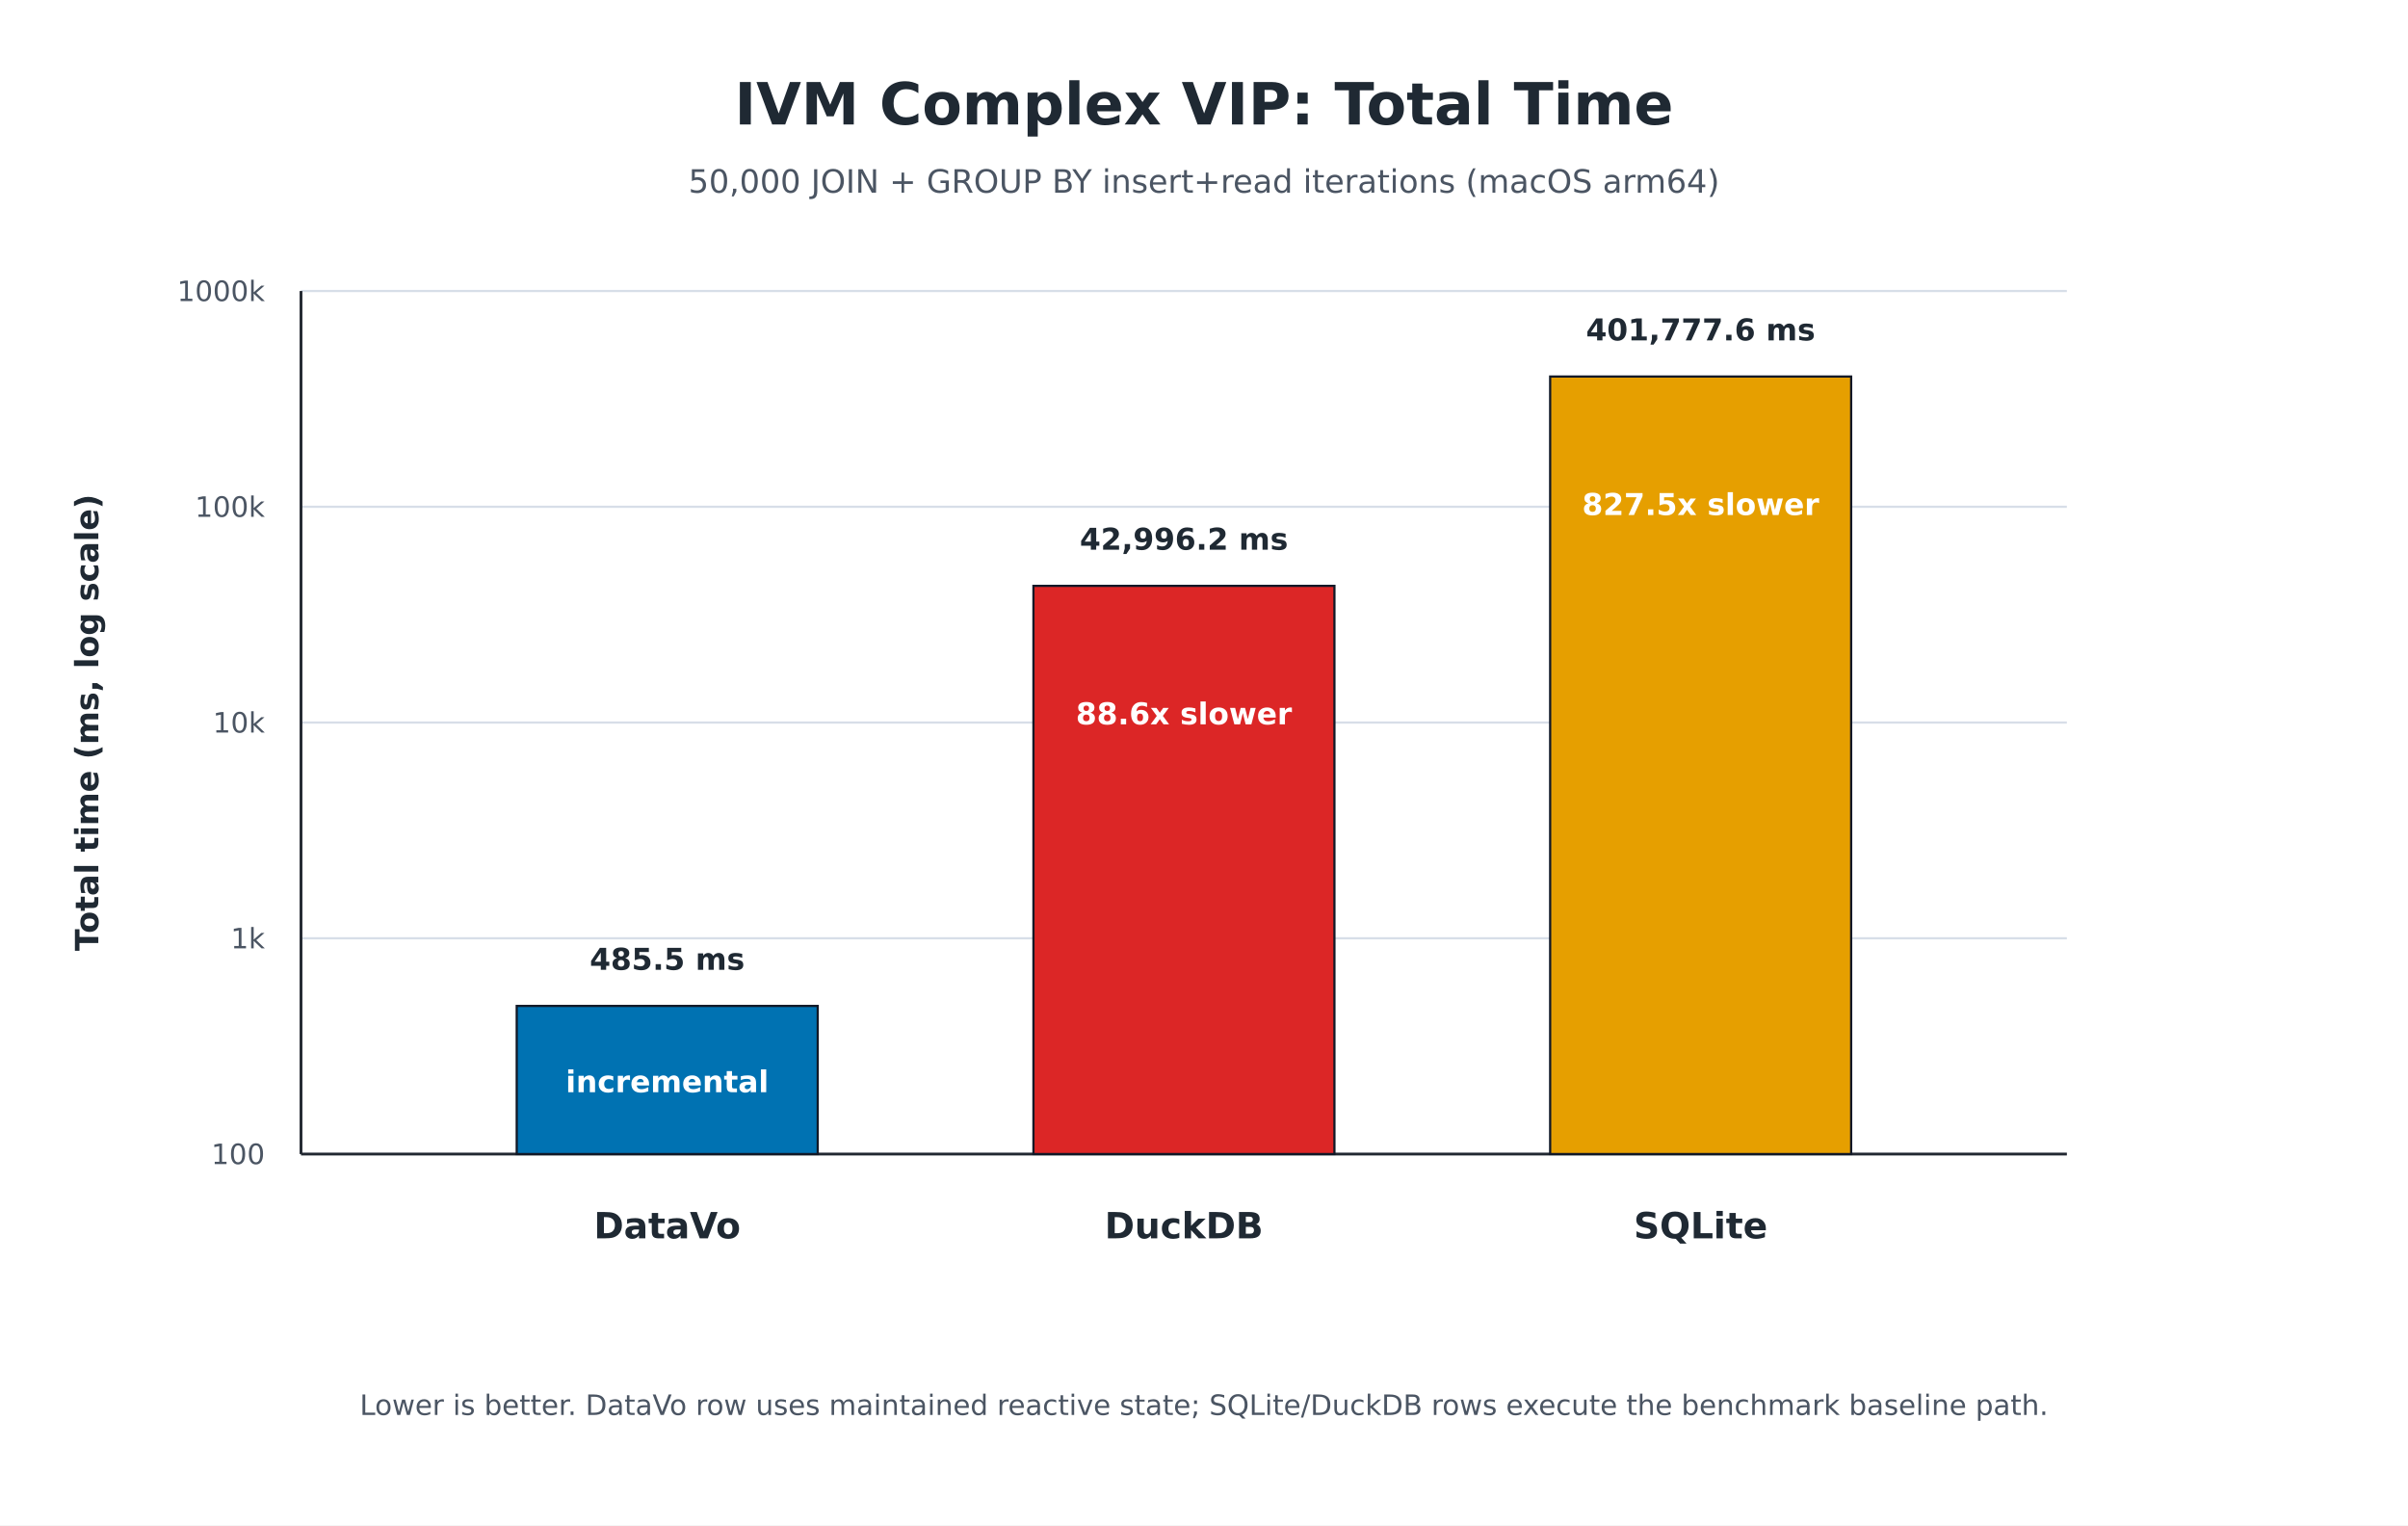
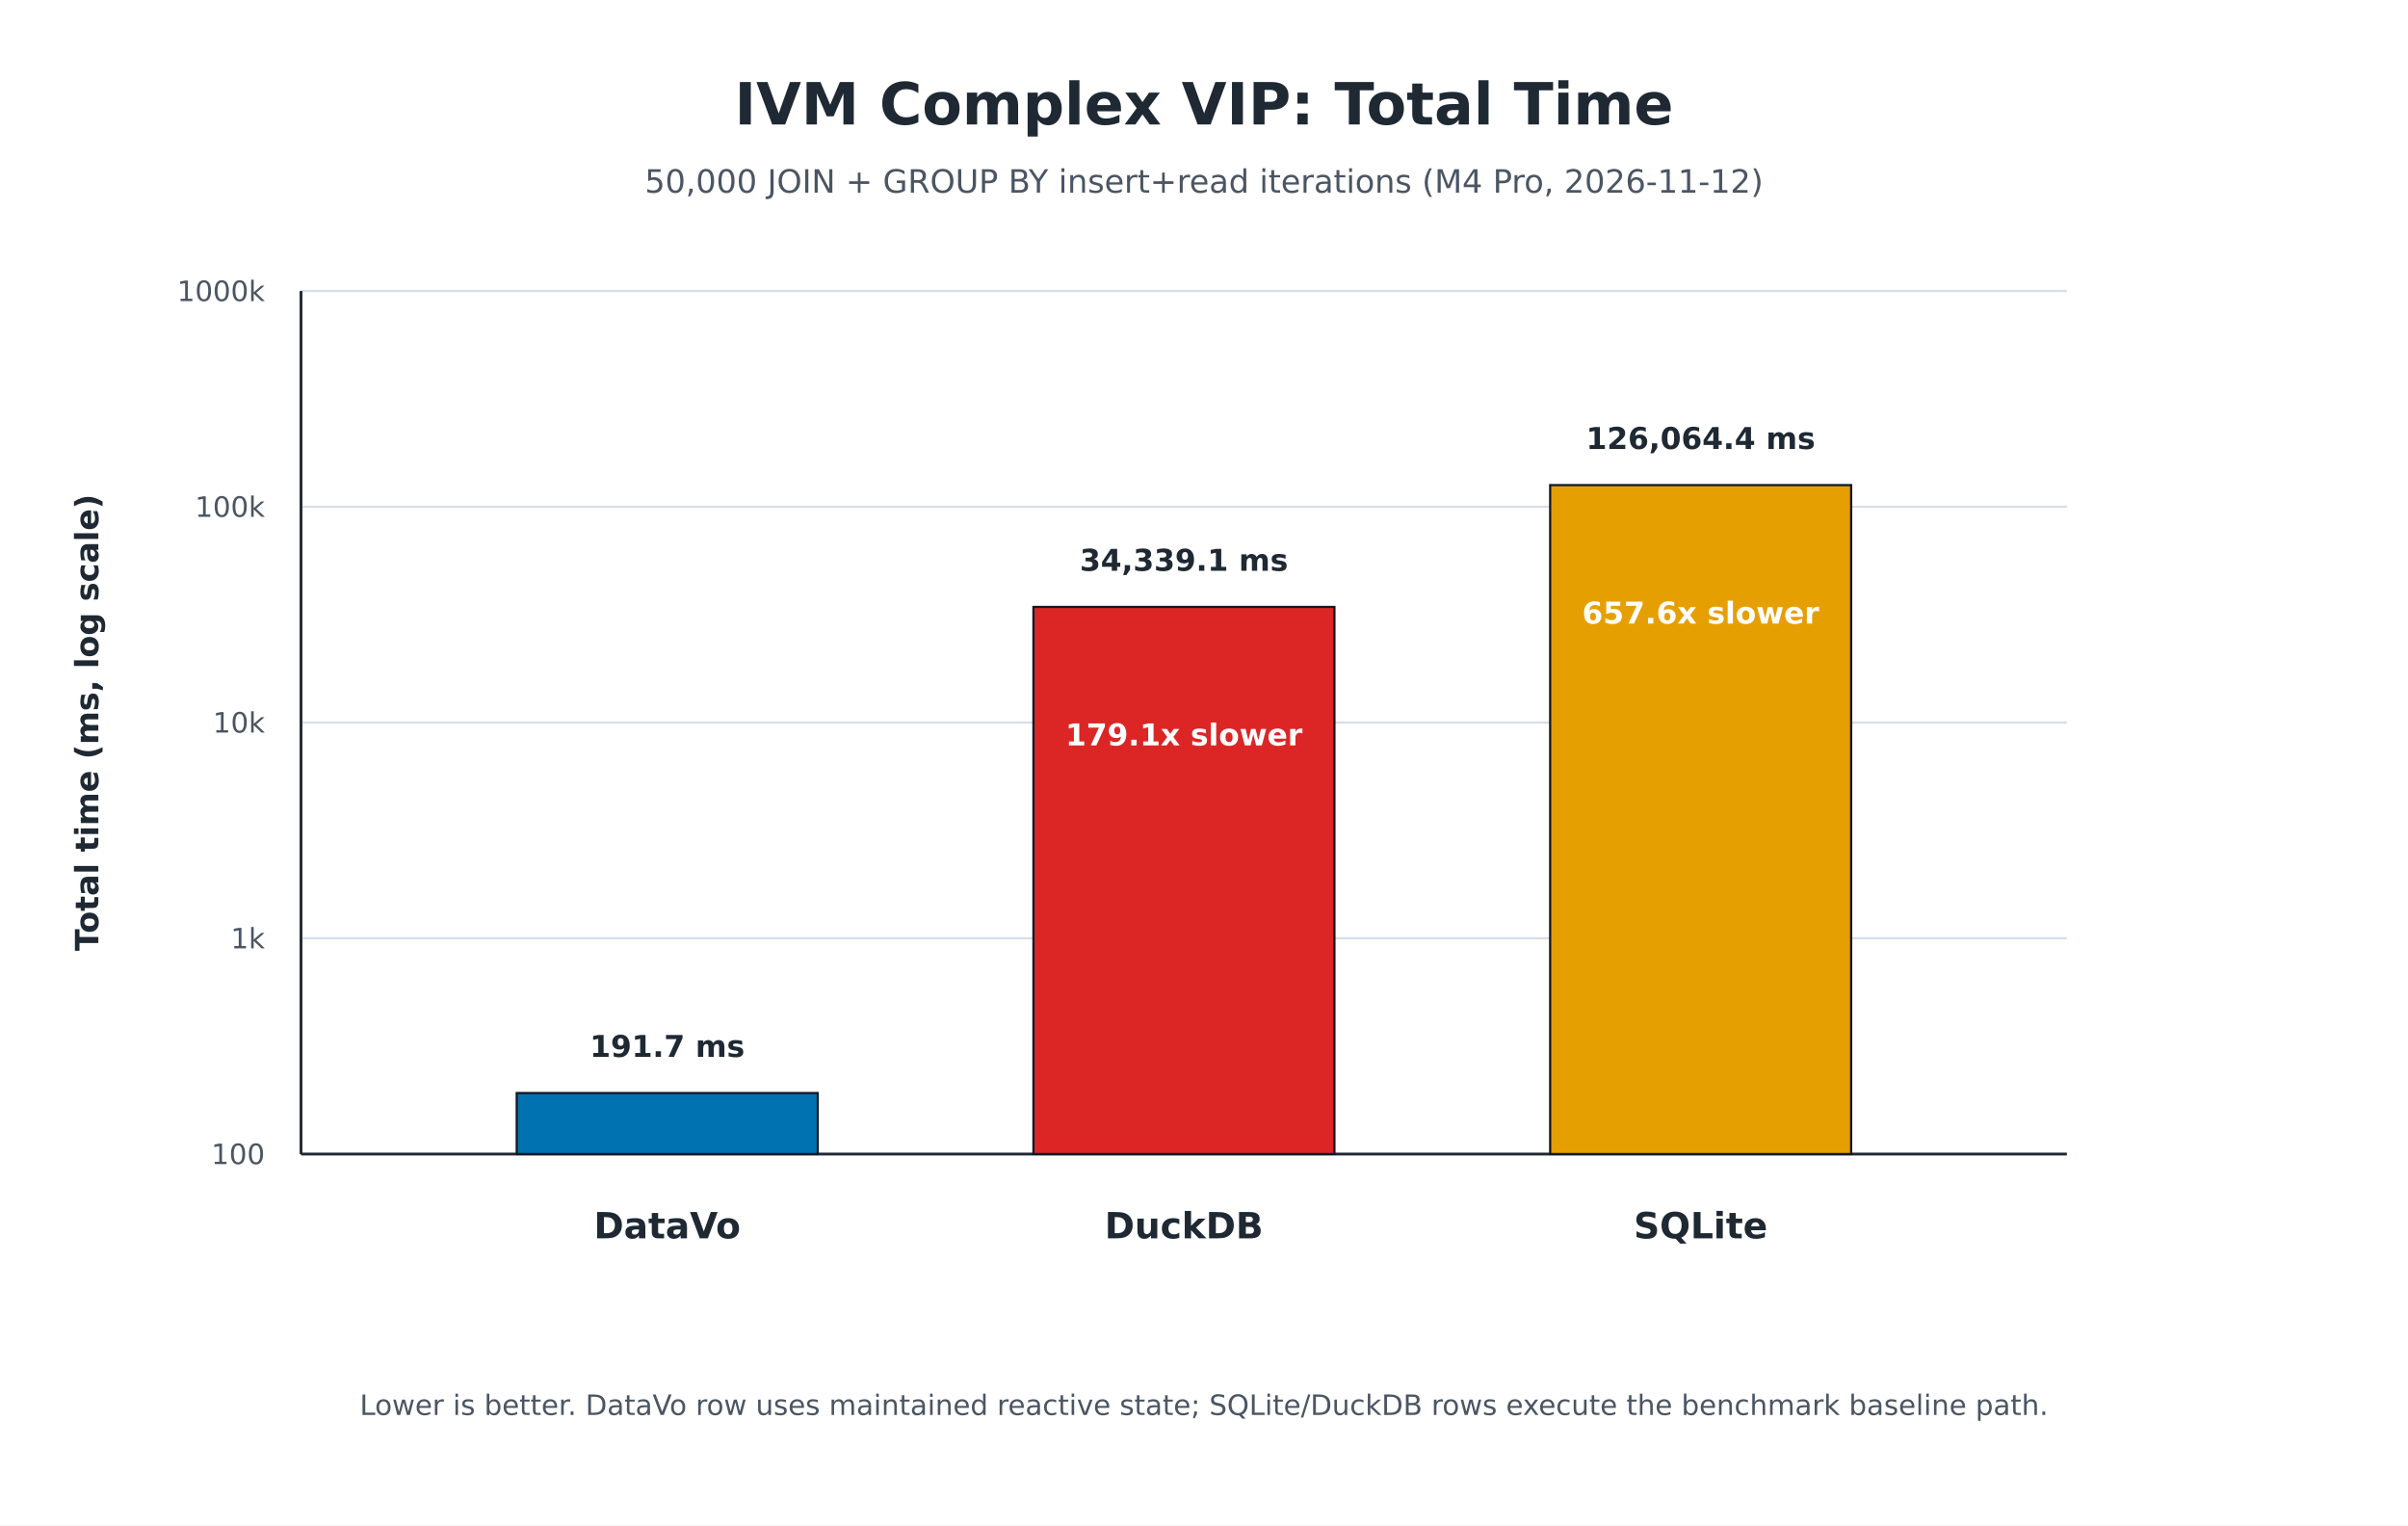
<svg xmlns="http://www.w3.org/2000/svg" width="1200" height="760" viewBox="0 0 1200 760">
  <rect width="100%" height="100%" fill="white" />
  <text x="600.0" y="62.0" text-anchor="middle" font-family="DejaVu Sans, Arial, sans-serif" font-size="29" font-weight="700" fill="#1F2933">IVM Complex VIP: Total Time</text>
-   <text x="600.0" y="96.0" text-anchor="middle" font-family="DejaVu Sans, Arial, sans-serif" font-size="16" font-weight="400" fill="#4B5563">50,000 JOIN + GROUP BY insert+read iterations (macOS arm64)</text>
+   <text x="600.0" y="96.0" text-anchor="middle" font-family="DejaVu Sans, Arial, sans-serif" font-size="16" font-weight="400" fill="#4B5563">50,000 JOIN + GROUP BY insert+read iterations (M4 Pro, 2026-11-12)</text>
  <line x1="150.0" y1="575.0" x2="1030.0" y2="575.0" stroke="#D7DEE8" stroke-width="1.1" />
  <text x="132.0" y="580.0" text-anchor="end" font-family="DejaVu Sans, Arial, sans-serif" font-size="14" font-weight="400" fill="#4B5563">100</text>
  <line x1="150.0" y1="467.5" x2="1030.0" y2="467.5" stroke="#D7DEE8" stroke-width="1.1" />
  <text x="132.0" y="472.5" text-anchor="end" font-family="DejaVu Sans, Arial, sans-serif" font-size="14" font-weight="400" fill="#4B5563">1k</text>
  <line x1="150.0" y1="360.0" x2="1030.0" y2="360.0" stroke="#D7DEE8" stroke-width="1.1" />
  <text x="132.0" y="365.0" text-anchor="end" font-family="DejaVu Sans, Arial, sans-serif" font-size="14" font-weight="400" fill="#4B5563">10k</text>
  <line x1="150.0" y1="252.5" x2="1030.0" y2="252.5" stroke="#D7DEE8" stroke-width="1.1" />
  <text x="132.0" y="257.5" text-anchor="end" font-family="DejaVu Sans, Arial, sans-serif" font-size="14" font-weight="400" fill="#4B5563">100k</text>
  <line x1="150.0" y1="145.0" x2="1030.0" y2="145.0" stroke="#D7DEE8" stroke-width="1.1" />
  <text x="132.0" y="150.0" text-anchor="end" font-family="DejaVu Sans, Arial, sans-serif" font-size="14" font-weight="400" fill="#4B5563">1000k</text>
  <line x1="150.0" y1="145.0" x2="150.0" y2="575.0" stroke="#222831" stroke-width="1.4" />
  <line x1="150.0" y1="575.0" x2="1030.0" y2="575.0" stroke="#222831" stroke-width="1.4" />
  <text transform="rotate(-90 49 360.0)" x="49.0" y="360.0" text-anchor="middle" font-family="DejaVu Sans, Arial, sans-serif" font-size="16" font-weight="700" fill="#1F2933">Total time (ms, log scale)</text>
-   <rect x="257.5" y="501.2" width="150.0" height="73.8" fill="#0072B2" stroke="#111827" stroke-width="1.1" />
+   <rect x="257.5" y="544.6" width="150.0" height="30.4" fill="#0072B2" stroke="#111827" stroke-width="1.1" />
  <text x="332.5" y="617.0" text-anchor="middle" font-family="DejaVu Sans, Arial, sans-serif" font-size="18" font-weight="700" fill="#1F2933">DataVo</text>
-   <text x="332.5" y="483.2" text-anchor="middle" font-family="DejaVu Sans, Arial, sans-serif" font-size="15" font-weight="700" fill="#1F2933">485.5 ms</text>
-   <text x="332.5" y="544.2" text-anchor="middle" font-family="DejaVu Sans, Arial, sans-serif" font-size="15" font-weight="700" fill="#FFFFFF">incremental</text>
-   <rect x="515.0" y="291.9" width="150.0" height="283.1" fill="#DC2626" stroke="#111827" stroke-width="1.1" />
+   <text x="332.5" y="526.6" text-anchor="middle" font-family="DejaVu Sans, Arial, sans-serif" font-size="15" font-weight="700" fill="#1F2933">191.7 ms</text>
+   <text x="332.5" y="587.6" text-anchor="middle" font-family="DejaVu Sans, Arial, sans-serif" font-size="15" font-weight="700" fill="#FFFFFF">incremental</text>
+   <rect x="515.0" y="302.4" width="150.0" height="272.6" fill="#DC2626" stroke="#111827" stroke-width="1.1" />
  <text x="590.0" y="617.0" text-anchor="middle" font-family="DejaVu Sans, Arial, sans-serif" font-size="18" font-weight="700" fill="#1F2933">DuckDB</text>
-   <text x="590.0" y="273.9" text-anchor="middle" font-family="DejaVu Sans, Arial, sans-serif" font-size="15" font-weight="700" fill="#1F2933">42,996.2 ms</text>
-   <text x="590.0" y="360.9" text-anchor="middle" font-family="DejaVu Sans, Arial, sans-serif" font-size="15" font-weight="700" fill="#FFFFFF">88.6x slower</text>
-   <rect x="772.5" y="187.6" width="150.0" height="387.4" fill="#E69F00" stroke="#111827" stroke-width="1.1" />
+   <text x="590.0" y="284.4" text-anchor="middle" font-family="DejaVu Sans, Arial, sans-serif" font-size="15" font-weight="700" fill="#1F2933">34,339.1 ms</text>
+   <text x="590.0" y="371.4" text-anchor="middle" font-family="DejaVu Sans, Arial, sans-serif" font-size="15" font-weight="700" fill="#FFFFFF">179.1x slower</text>
+   <rect x="772.5" y="241.7" width="150.0" height="333.3" fill="#E69F00" stroke="#111827" stroke-width="1.1" />
  <text x="847.5" y="617.0" text-anchor="middle" font-family="DejaVu Sans, Arial, sans-serif" font-size="18" font-weight="700" fill="#1F2933">SQLite</text>
-   <text x="847.5" y="169.6" text-anchor="middle" font-family="DejaVu Sans, Arial, sans-serif" font-size="15" font-weight="700" fill="#1F2933">401,777.6 ms</text>
-   <text x="847.5" y="256.6" text-anchor="middle" font-family="DejaVu Sans, Arial, sans-serif" font-size="15" font-weight="700" fill="#FFFFFF">827.5x slower</text>
+   <text x="847.5" y="223.7" text-anchor="middle" font-family="DejaVu Sans, Arial, sans-serif" font-size="15" font-weight="700" fill="#1F2933">126,064.4 ms</text>
+   <text x="847.5" y="310.7" text-anchor="middle" font-family="DejaVu Sans, Arial, sans-serif" font-size="15" font-weight="700" fill="#FFFFFF">657.6x slower</text>
  <text x="600.0" y="705.0" text-anchor="middle" font-family="DejaVu Sans, Arial, sans-serif" font-size="14" font-weight="400" fill="#4B5563">Lower is better. DataVo row uses maintained reactive state; SQLite/DuckDB rows execute the benchmark baseline path.</text>
</svg>
